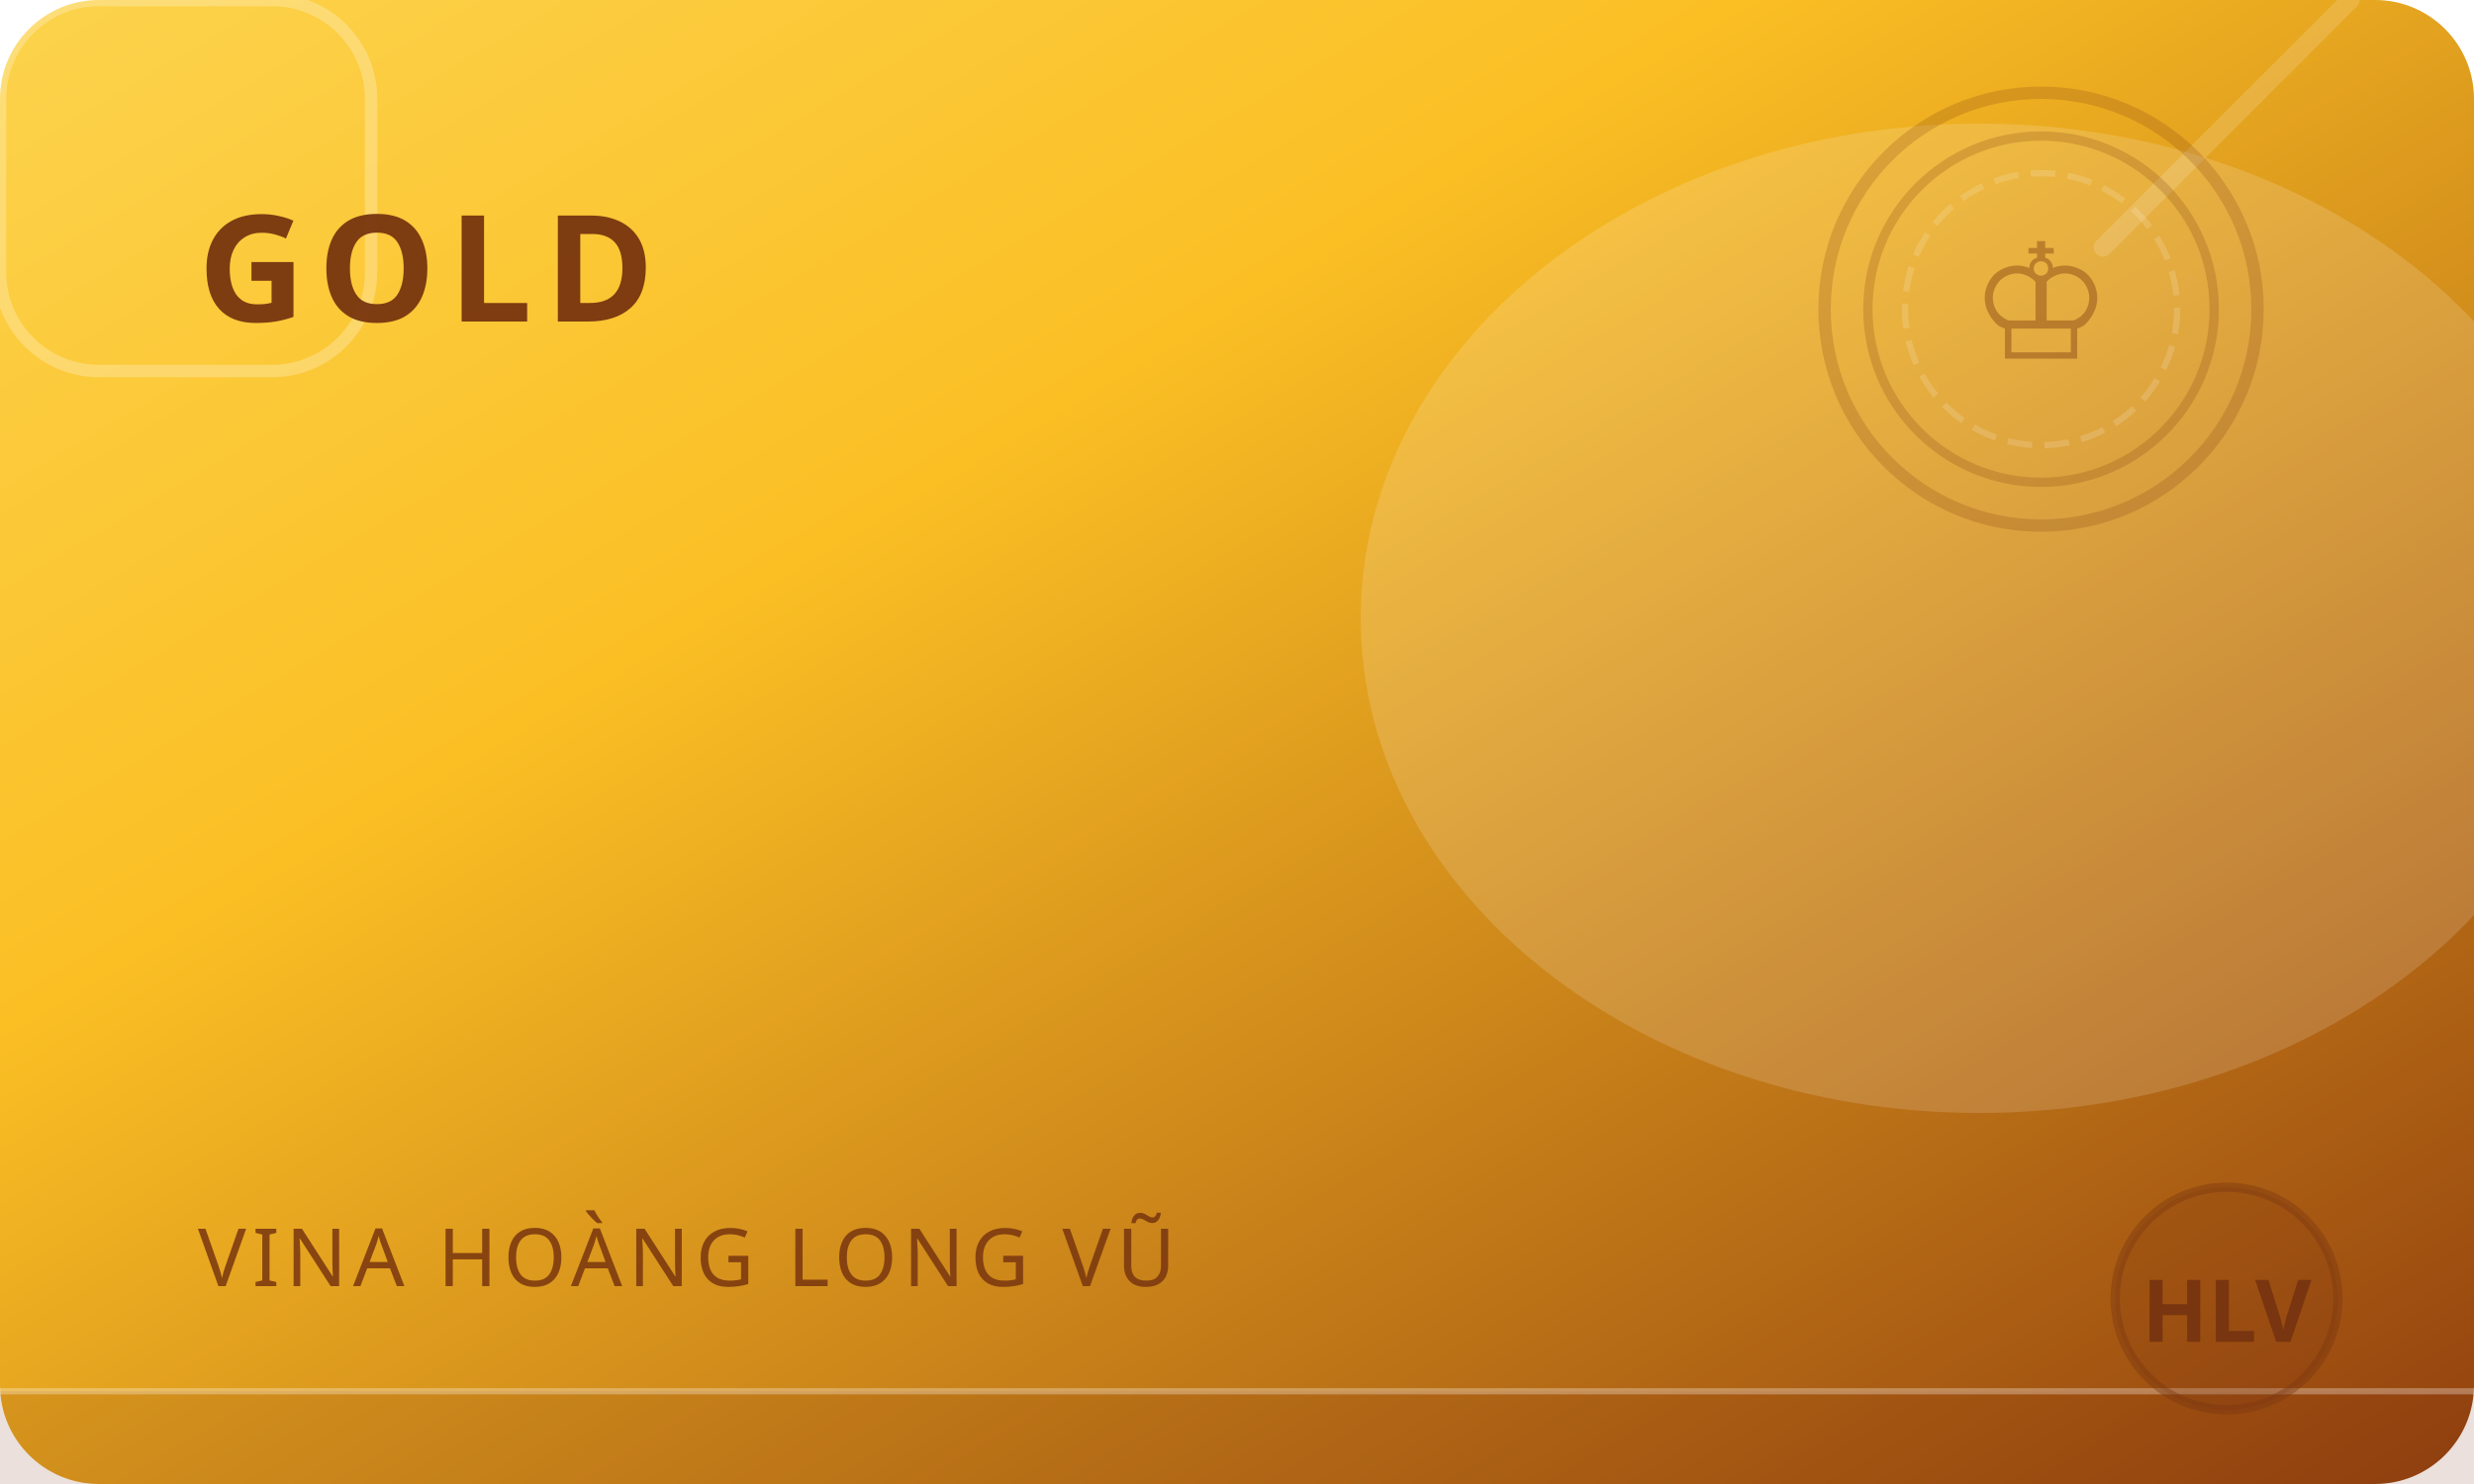
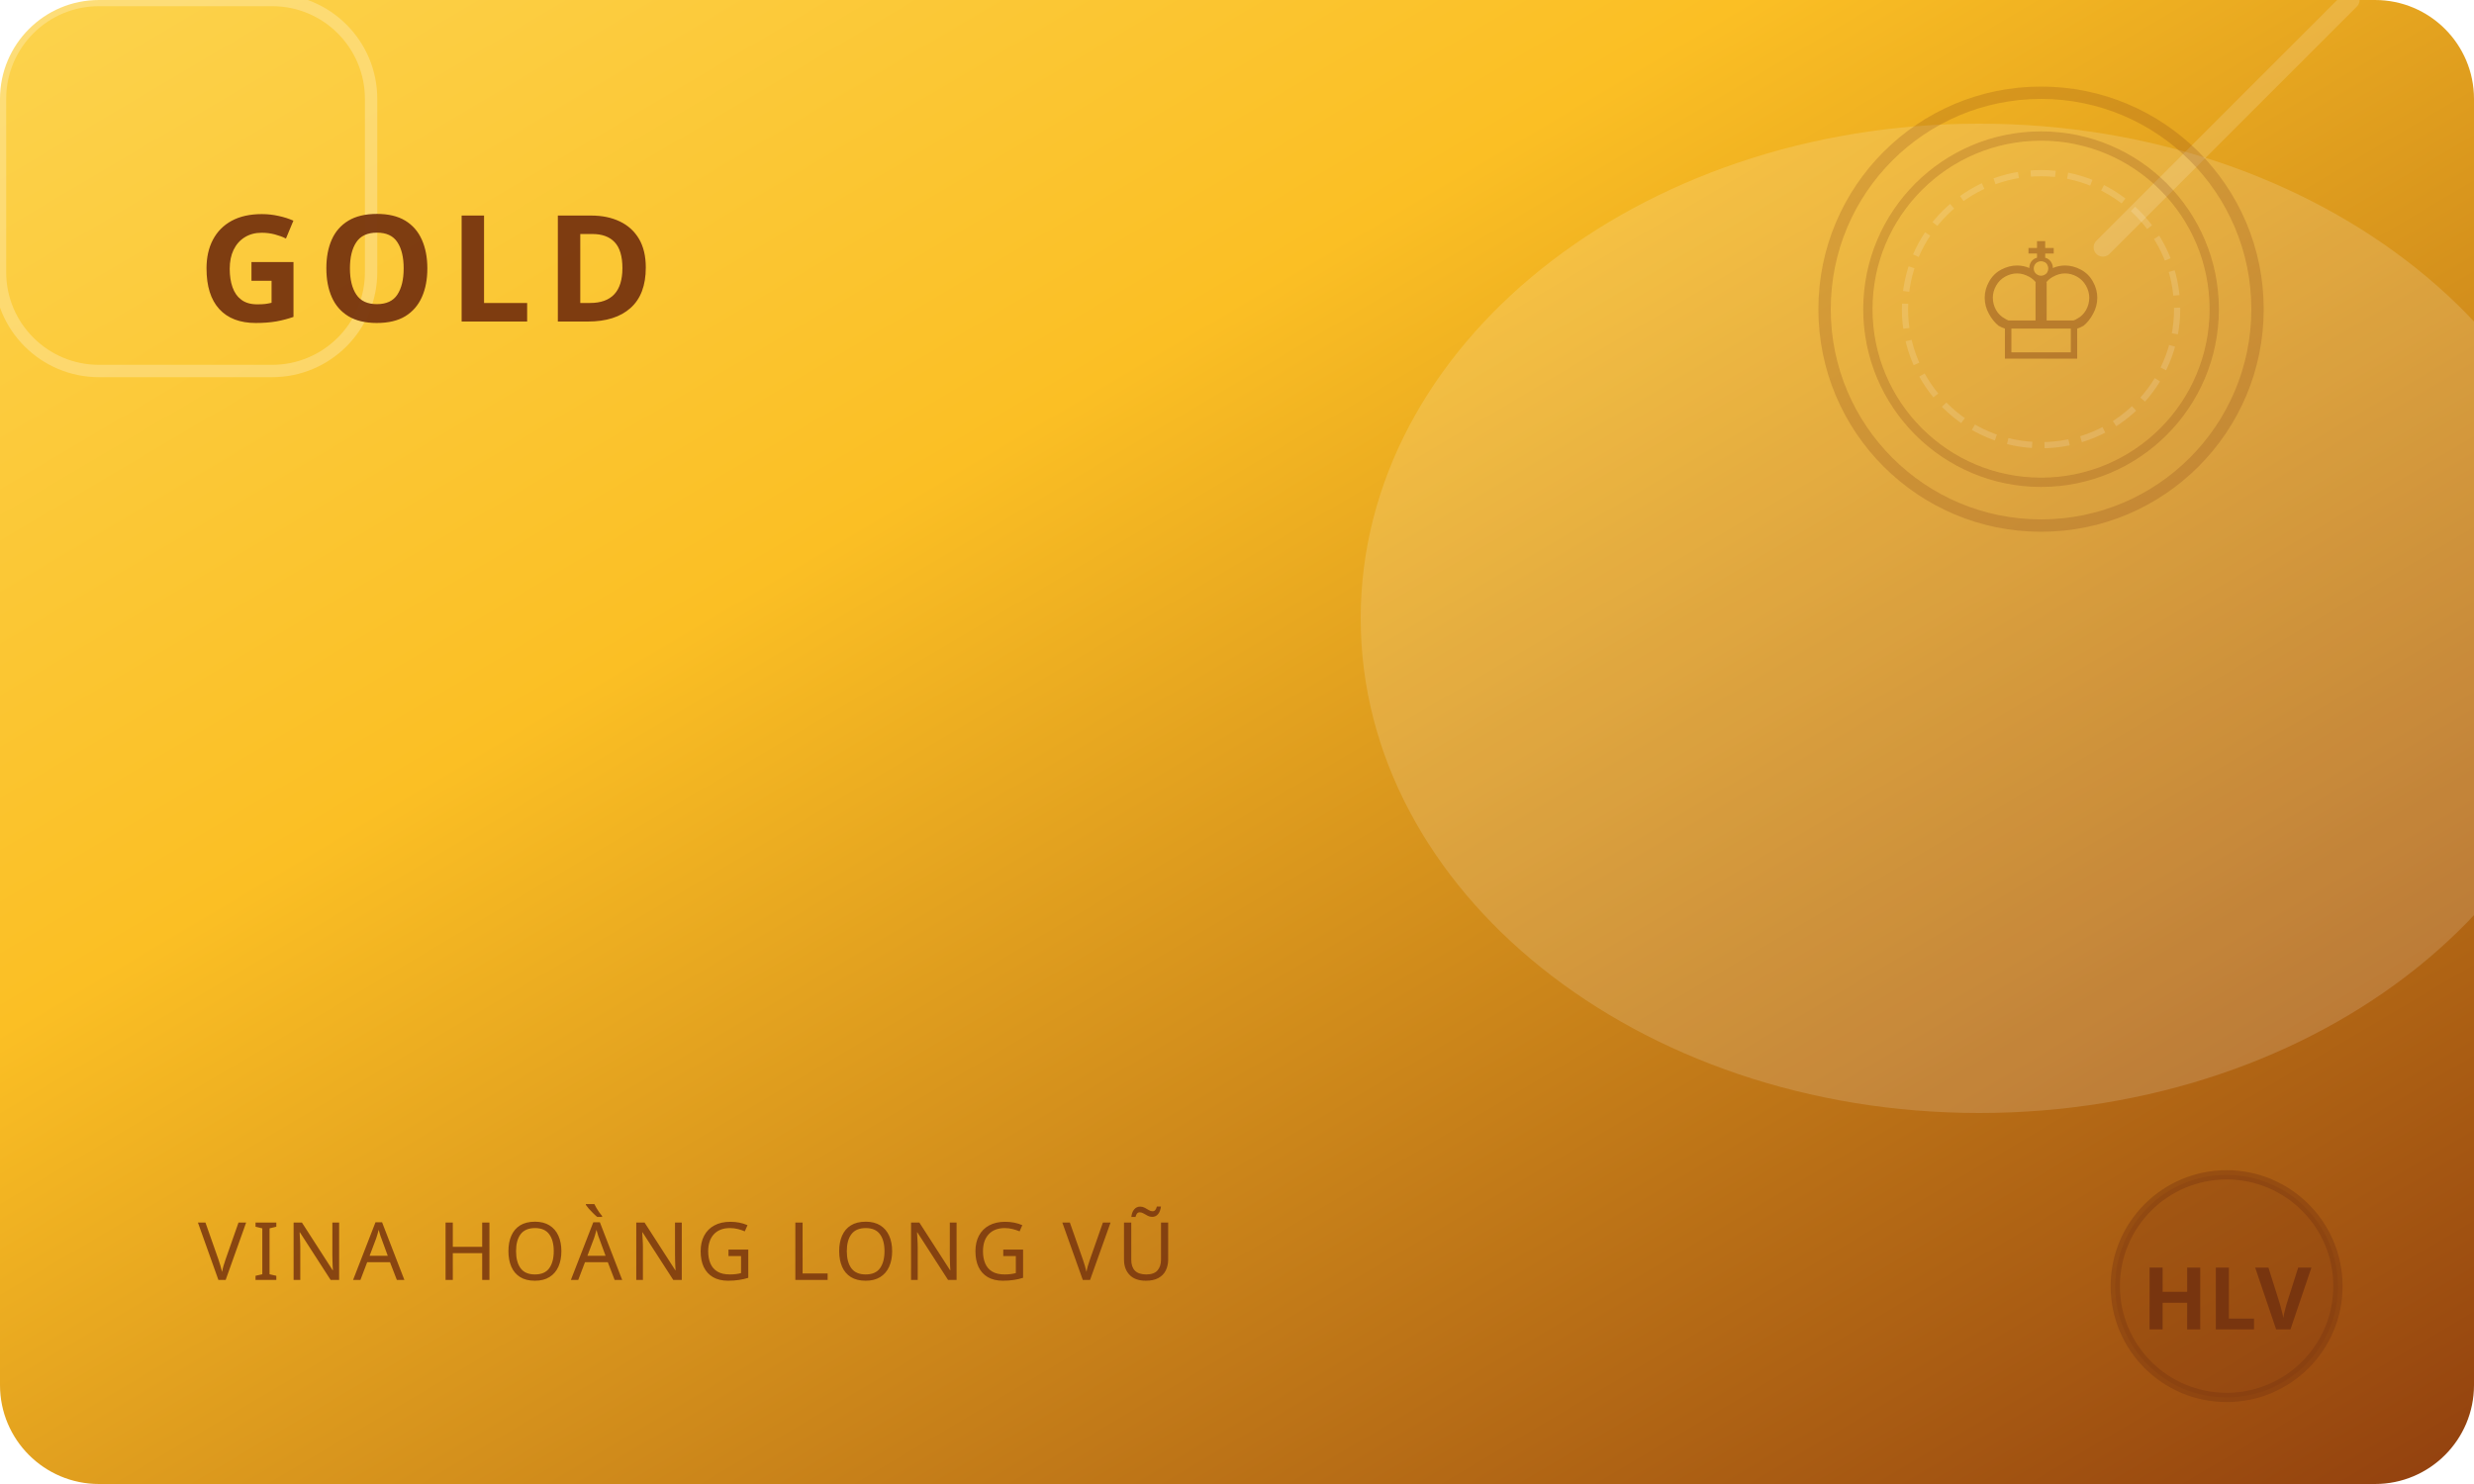
<svg xmlns="http://www.w3.org/2000/svg" width="400" height="240" viewBox="0 0 400 240">
  <defs>
    <linearGradient id="goldGrad" x1="0%" y1="0%" x2="100%" y2="100%">
      <stop offset="0%" style="stop-color:#FCD34D;stop-opacity:1" />
      <stop offset="35%" style="stop-color:#FBBF24;stop-opacity:1" />
      <stop offset="100%" style="stop-color:#92400E;stop-opacity:1" />
    </linearGradient>
  </defs>
  <rect width="400" height="240" rx="16" fill="url(#goldGrad)" />
  <ellipse cx="320" cy="100" rx="100" ry="80" fill="rgba(255,255,255,0.15)" />
  <rect x="0" y="0" width="60" height="60" rx="16" fill="none" stroke="rgba(255,255,255,0.25)" stroke-width="2" />
  <line x1="380" y1="0" x2="340" y2="40" stroke="rgba(255,255,255,0.15)" stroke-width="3" stroke-linecap="round" />
  <text x="32" y="52" font-family="'Segoe UI', sans-serif" font-size="24" font-weight="900" fill="#78350F" opacity="0.95" letter-spacing="2">GOLD</text>
  <circle cx="330" cy="50" r="35" fill="none" stroke="rgba(120,53,15,0.2)" stroke-width="2" />
  <circle cx="330" cy="50" r="28" fill="none" stroke="rgba(120,53,15,0.3)" stroke-width="1.5" opacity="0.7" />
  <circle cx="330" cy="50" r="22" fill="none" stroke="rgba(255,255,255,0.3)" stroke-width="1" opacity="0.5" stroke-dasharray="4,2" />
  <text x="330" y="58" font-family="sans-serif" font-size="26" font-weight="bold" text-anchor="middle" fill="rgba(120,53,15,0.4)">♔</text>
-   <text x="32" y="208" font-family="'Segoe UI', sans-serif" font-size="13" font-weight="500" fill="rgba(120,53,15,0.85)" letter-spacing="1">VINA HOÀNG LONG VŨ</text>
-   <rect x="0" y="225" width="400" height="15" fill="rgba(120,53,15,0.15)" />
-   <line x1="0" y1="225" x2="400" y2="225" stroke="rgba(255,255,255,0.3)" stroke-width="1" />
-   <g transform="translate(340, 190)">
+   <text x="32" y="207" font-family="'Segoe UI', sans-serif" font-size="13" font-weight="500" fill="rgba(120,53,15,0.85)" letter-spacing="1">VINA HOÀNG LONG VŨ</text>
+   <g transform="translate(340, 188)">
    <circle cx="20" cy="20" r="18" fill="rgba(120,53,15,0.2)" stroke="rgba(120,53,15,0.4)" stroke-width="1.5" />
    <text x="20" y="27" font-family="'Segoe UI', sans-serif" font-size="14" font-weight="900" text-anchor="middle" fill="#78350F">HLV</text>
  </g>
</svg>
